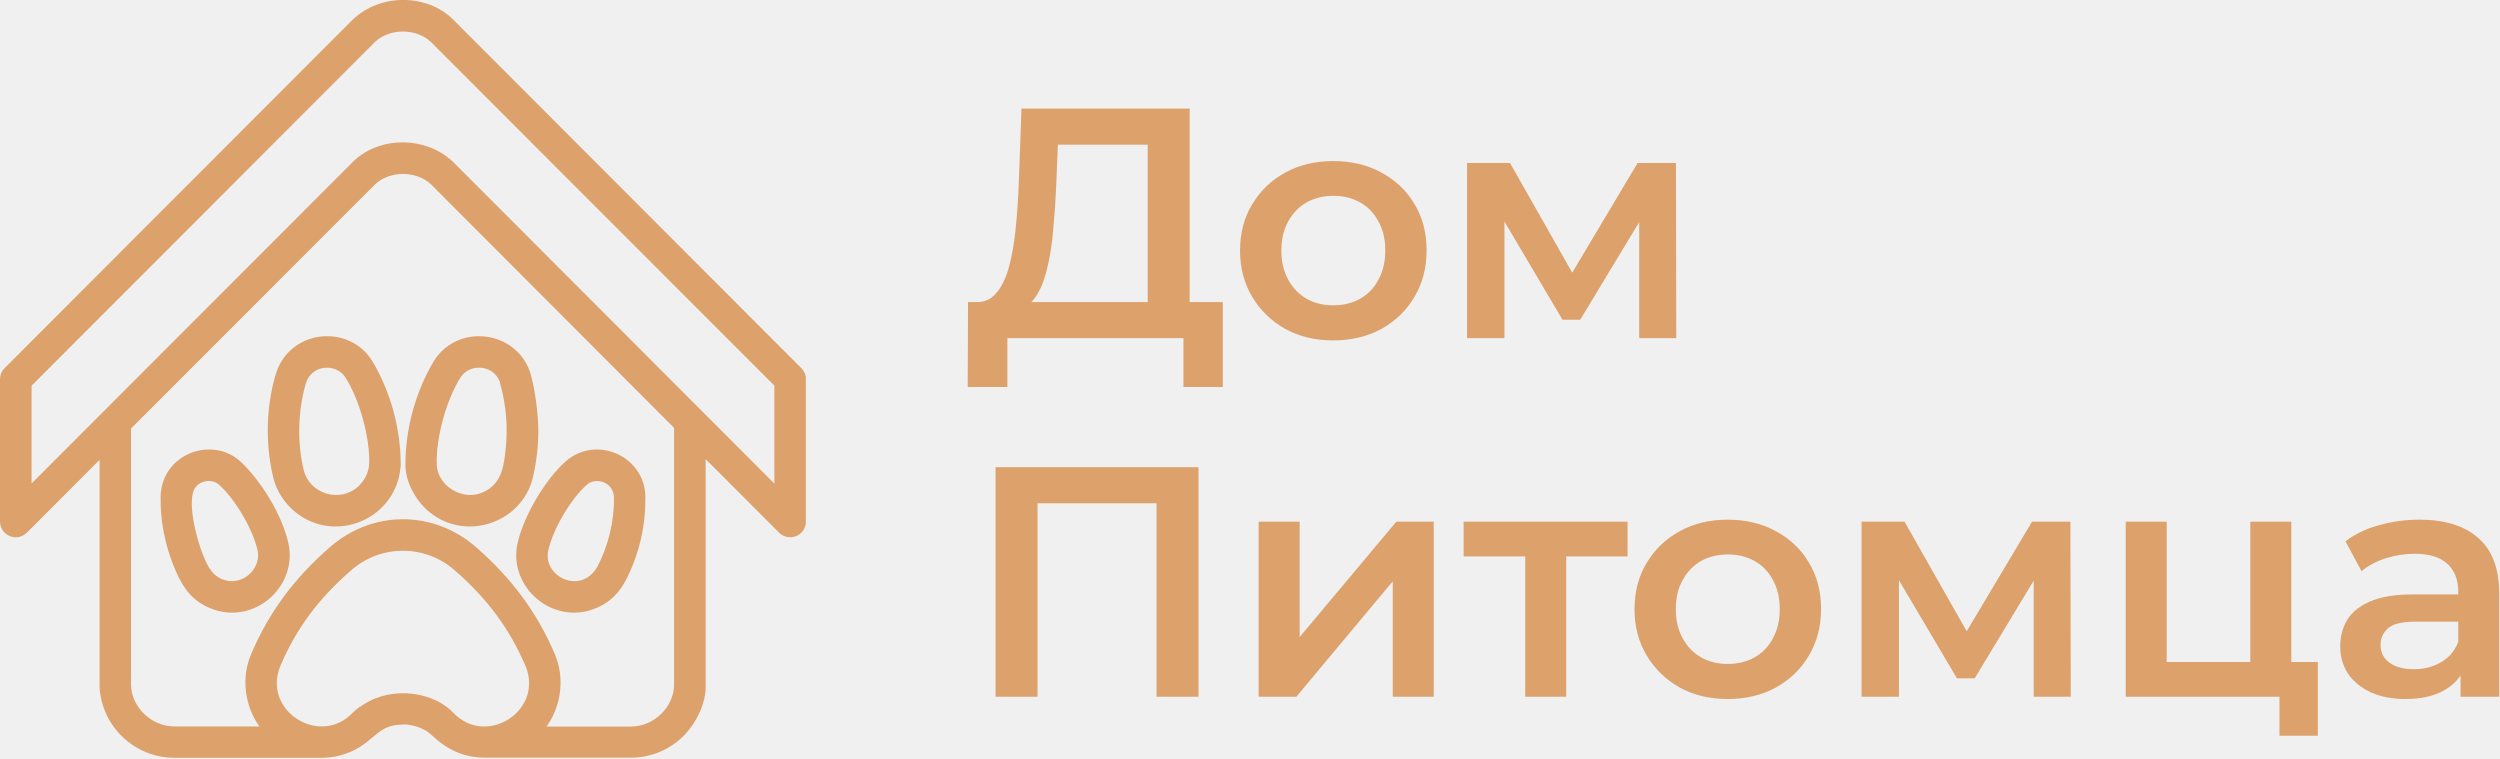
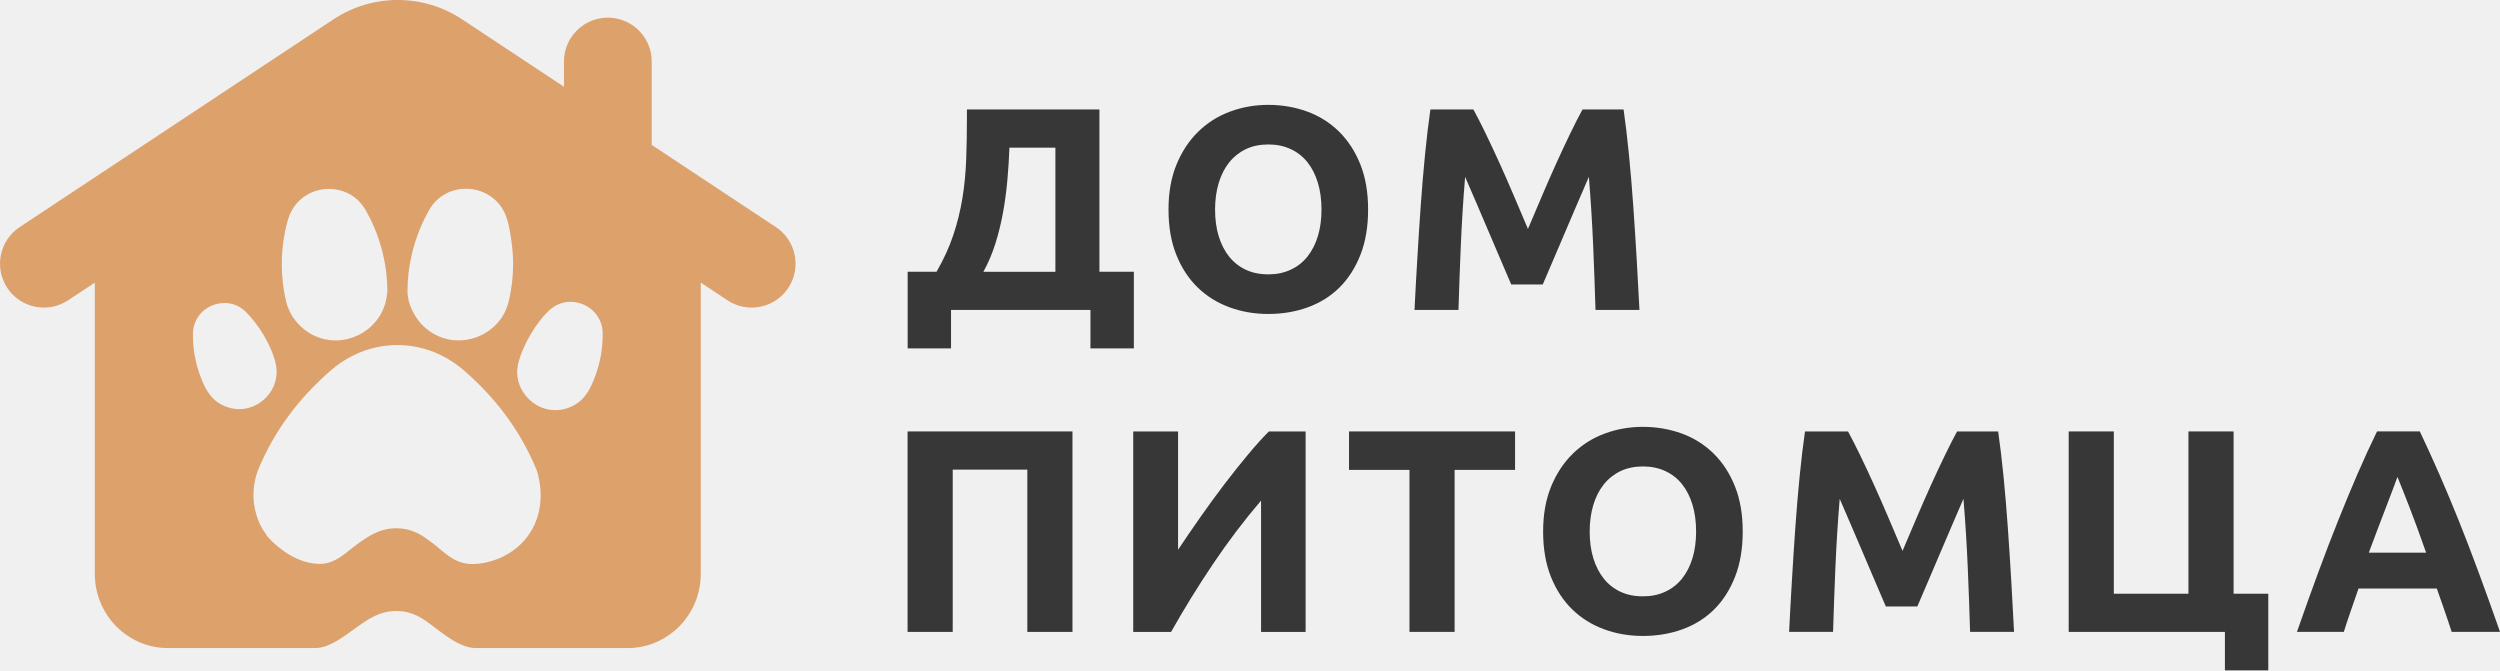
- <svg xmlns="http://www.w3.org/2000/svg" width="244" height="74" viewBox="0 0 244 74" fill="none">
-   <g clip-path="url(#clip0_3_9)">
-     <path d="M19.08 47.57C18.17 48.74 19.2 52.61 19.73 53.94C20.14 54.97 20.55 56.05 21.63 56.51C23.62 57.36 25.54 55.49 25.14 53.72C24.67 51.64 22.98 48.75 21.39 47.32C20.78 46.77 19.66 46.81 19.08 47.56M15.67 48.51C15.74 44.28 20.74 42.47 23.52 45.09C25.56 47.03 27.58 50.36 28.16 53.08C29.06 57.31 24.7 61.15 20.44 59.33C18.45 58.48 17.62 56.94 16.88 55.06C16.08 53.04 15.63 50.7 15.68 48.51H15.67ZM35.01 47.43C35.57 46.9 35.95 46.18 36.03 45.36C36.15 42.8 35.08 38.94 33.68 36.79C32.8 35.45 30.39 35.54 29.83 37.47C29.08 40.15 28.99 43.15 29.64 45.86C30.2 48.2 33.17 49.15 35.01 47.44V47.43ZM39.09 45.6C38.66 50.59 32.84 53.14 28.89 50.03C27.83 49.2 26.97 47.94 26.65 46.54C25.9 43.32 25.96 39.81 26.88 36.63C28.15 32.16 34 31.52 36.32 35.21C38.14 38.27 39.11 41.83 39.11 45.39C39.11 45.46 39.11 45.53 39.1 45.6H39.09ZM61.79 55.06C61.05 56.94 60.22 58.48 58.23 59.33C53.95 61.16 49.6 57.27 50.5 53.08C51.07 50.44 53.18 46.83 55.2 45.04C58.17 42.41 62.96 44.5 62.99 48.52C63 50.83 62.63 52.93 61.79 55.07V55.06ZM58.3 55.32C59.37 53.27 59.96 50.87 59.92 48.56C59.9 47.05 58.15 46.52 57.26 47.32C55.68 48.74 53.98 51.63 53.51 53.72C52.94 56.23 56.65 58.14 58.29 55.33L58.3 55.32ZM48.78 37.24C48.09 35.53 45.82 35.5 44.98 36.79C43.58 38.94 42.52 42.8 42.63 45.36C42.73 47.65 45.7 49.31 47.87 47.61C49.02 46.71 49.19 45.31 49.34 43.94C49.59 41.76 49.41 39.55 48.82 37.45C48.8 37.38 48.78 37.3 48.78 37.23V37.24ZM51.82 36.62C52.24 38.11 52.54 40.48 52.54 42.03C52.54 43.58 52.36 45.07 52.02 46.56C50.97 51.1 45.19 53.06 41.57 49.68C40.48 48.66 39.57 46.95 39.57 45.39C39.57 41.83 40.54 38.27 42.36 35.21C44.7 31.5 50.57 32.2 51.83 36.62H51.82ZM75.59 37.65L42.05 4.09C40.61 2.74 38.04 2.74 36.6 4.09L3.08 37.65V47.19L34.43 15.81C36.92 13.31 41.5 13.21 44.23 15.81L75.58 47.2V37.66L75.59 37.65ZM25.32 70.9C23.9 68.91 23.53 66.25 24.47 63.94C26.23 59.74 28.78 56.38 32.2 53.4C36.37 49.77 42.29 49.77 46.46 53.4C49.88 56.38 52.44 59.77 54.2 63.96C55.13 66.26 54.76 68.93 53.34 70.91H61.62C63.83 70.89 65.72 69.03 65.79 66.93V41.76L42.06 17.99C40.62 16.64 38.05 16.64 36.61 17.99L12.79 41.82V66.92C12.86 69.01 14.76 70.88 16.97 70.9H25.33H25.32ZM36.73 68.13C39.26 67.16 42.49 67.72 44.26 69.58C47.43 72.9 52.97 69.45 51.35 65.14C49.75 61.34 47.5 58.38 44.41 55.69C41.51 53.11 37.14 53.11 34.24 55.69C31.15 58.38 28.9 61.32 27.31 65.12C25.67 69.47 31.27 72.88 34.41 69.58C34.97 69 35.99 68.41 36.74 68.12L36.73 68.13ZM39.33 70.72C36.79 70.72 36.6 72.37 34.2 73.38C33.09 73.85 32.12 73.99 30.94 73.96H16.93C13.12 73.91 9.97 70.93 9.72 67.12C9.72 67.05 9.72 66.98 9.72 66.91V44.88L2.71 51.9C1.66 53.03 0 52.24 0 50.9V37.01C0 36.62 0.15 36.23 0.45 35.93L34.43 1.91C37.16 -0.69 41.74 -0.59 44.23 1.91L78.21 35.93C78.49 36.21 78.66 36.59 78.66 37.01V50.83C78.69 52.3 76.99 52.94 76.03 51.98L68.87 44.81V66.91C68.93 68.7 67.85 70.75 66.61 71.93C65.32 73.16 63.57 73.93 61.66 73.95H47.37C45.22 73.95 43.59 73.14 42.08 71.7C41.41 71.07 40.29 70.7 39.35 70.7L39.33 70.72Z" fill="#DDA16C" />
+ <svg xmlns="http://www.w3.org/2000/svg" id="_Слой_2" data-name="Слой 2" viewBox="0 0 997.02 267.35">
+   <defs>
+     <style>
+       .cls-1 {
+         fill: #373737;
+       }
+ 
+       .cls-2 {
+         fill: #dda16c;
+       }
+     </style>
+   </defs>
+   <g id="_Слой_1-2" data-name="Слой 1">
+     <g>
+       <path class="cls-2" d="M309.44,90.58l-40.32-26.69-9.21-6.1V24.54c0-4.09-1.41-7.86-3.77-10.84-3.2-4.06-8.16-6.66-13.73-6.66s-10.54,2.6-13.74,6.66c-2.35,2.98-3.76,6.75-3.76,10.84v10.06l-4.64-3.07-26.93-17.83-8.99-5.95c-15.62-10.34-35.8-10.34-51.42,0l-8.99,5.95-26.93,17.83-47.19,31.25-25.77,17.06-16.21,10.73C-.22,95.91-2.42,106.76,2.91,114.83c4.68,7.06,13.59,9.63,21.14,6.57,1.07-.43,2.11-.98,3.11-1.64l10.65-7.04v116.12c0,9.85,4.73,18.57,12.01,23.95,4.81,3.57,10.74,5.67,17.15,5.67h58.63c5.92,0,11.71-4.83,16.58-8.25,.17-.12,.35-.25,.52-.37,4.4-3.1,8.82-6.22,15.54-6.16,6.48,.05,10.39,2.99,14.35,5.97,5.02,3.78,11.1,8.81,17.35,8.81h60.37c7.17,0,13.74-2.63,18.81-7,6.33-5.42,10.35-13.54,10.35-22.62V112.71l10.65,7.04c2.97,1.97,6.32,2.91,9.64,2.91,5.68,0,11.24-2.75,14.61-7.84,5.33-8.06,3.13-18.91-4.93-24.25Zm-107.15-2.9h.04c1.37,4.83,2.31,12.55,2.31,17.6s-.6,9.89-1.72,14.76c-.33,1.41-.79,2.75-1.38,4,0,.01,0,.01,0,.02-5.55,11.84-21.93,16.09-32.52,6.14-3.55-3.3-6.51-8.88-6.51-13.98s.56-9.71,1.65-14.45h0c1.49-6.57,3.99-12.9,7.39-18.7,7.59-12.06,26.64-9.81,30.75,4.61Zm-87.49,.08c4.14-14.54,23.08-16.64,30.63-4.61,5.9,9.96,9.04,21.54,9.04,33.11,0,.22,0,.48-.04,.71l-.03-.04c-.23,2.7-.95,5.19-2.05,7.4-5.47,11.08-20.38,15.45-31.05,7.03-3.44-2.7-6.24-6.82-7.25-11.35-2.08-8.97-2.24-18.61-.37-27.67,.31-1.54,.69-3.07,1.12-4.58Zm-37.86,45.4c.17-11.22,13.44-16.05,20.79-9.06,5.43,5.15,10.76,14.01,12.28,21.23,.79,3.71,.05,7.31-1.69,10.29-3.54,6.04-11.23,9.55-18.78,6.32-5.25-2.25-7.47-6.34-9.42-11.35-2.07-5.32-3.26-11.42-3.18-17.14-.01-.1,0-.19,0-.29Zm136.35,75.77s0,.01,0,.02h0c-.05,.13-.1,.26-.16,.38-.63,1.36-1.41,2.72-2.35,4.06-4.18,5.89-10.3,9.37-16.3,10.78-2.06,.49-4.1,.74-6.04,.76-7.4,.08-11.65-5.13-15.84-8.28-3.96-2.98-7.87-5.92-14.35-5.97-6.72-.06-11.14,3.06-15.54,6.16-4.45,3.14-8.87,8.26-15.61,8.05-1.41-.04-2.8-.23-4.15-.55-5.47-1.26-10.41-4.56-14.46-8.44-.85-.83-1.64-1.68-2.32-2.55l.11-.04c-.93-1.2-1.7-2.44-2.42-3.86-.02-.04-.04-.08-.06-.12-1.28-2.7-2.12-5.57-2.51-8.52-.35-2.81-.23-5.34,.1-7.49,.4-2.67,1.1-4.76,1.58-6.04,6.57-15.69,16.1-28.32,28.87-39.48,10.84-9.46,24.83-12.34,37.6-8.63h.01c2.74,.79,5.41,1.89,8,3.29,0,.01,.01,.01,.01,.01,2.67,1.45,5.24,3.23,7.65,5.33,12.78,11.16,22.34,23.87,28.88,39.56,.42,1.21,3.81,11.41-.69,21.57Zm24.13-59.07h0s0,.02-.01,.03c-.1,.27-.2,.55-.31,.82v.03c-1.99,5.1-4.25,9.29-9.61,11.58-11.06,4.73-22.27-4.64-21.15-15.39h0c.05-.53,.14-1.04,.25-1.57,1.54-7.13,7.23-16.95,12.71-21.82,8.04-7.13,20.99-1.46,21.05,9.43,.03,5.93-.89,11.38-2.93,16.89Z" />
+       <g>
+         <path class="cls-1" d="M361.96,108.38h11.54c2.84-4.92,5.08-9.81,6.69-14.65,1.62-4.85,2.83-9.77,3.64-14.77,.81-5,1.31-10.15,1.5-15.46,.19-5.31,.29-10.88,.29-16.73v-3.11h52.84V108.38h13.73v30.57h-17.31v-15.34h-55.6v15.34h-17.3v-30.57Zm40.61-49.49c-.15,4.15-.42,8.42-.81,12.81-.39,4.38-.96,8.71-1.73,12.98-.77,4.27-1.79,8.42-3.06,12.46-1.27,4.04-2.87,7.79-4.79,11.25h28.72V58.89h-18.34Z" />
+         <path class="cls-1" d="M545.61,83.57c0,6.85-1.02,12.86-3.06,18.05-2.04,5.19-4.83,9.54-8.36,13.04-3.54,3.5-7.75,6.13-12.63,7.9-4.88,1.77-10.13,2.65-15.75,2.65s-10.61-.89-15.46-2.65c-4.85-1.77-9.08-4.4-12.69-7.9s-6.46-7.84-8.54-13.04c-2.08-5.19-3.11-11.21-3.11-18.05s1.08-12.86,3.23-18.05c2.15-5.19,5.06-9.56,8.71-13.09,3.65-3.54,7.88-6.19,12.69-7.96,4.81-1.77,9.86-2.65,15.17-2.65s10.61,.88,15.46,2.65c4.85,1.77,9.07,4.42,12.69,7.96,3.61,3.54,6.46,7.9,8.54,13.09s3.11,11.21,3.11,18.05Zm-61.03,0c0,3.92,.48,7.46,1.44,10.61,.96,3.15,2.35,5.87,4.15,8.13,1.81,2.27,4.02,4.02,6.63,5.25,2.61,1.23,5.61,1.85,9,1.85s6.29-.61,8.94-1.85c2.65-1.23,4.88-2.98,6.69-5.25,1.81-2.27,3.19-4.98,4.15-8.13,.96-3.15,1.44-6.69,1.44-10.61s-.48-7.48-1.44-10.67c-.96-3.19-2.35-5.92-4.15-8.19s-4.04-4.02-6.69-5.25c-2.65-1.23-5.63-1.85-8.94-1.85s-6.38,.63-9,1.9c-2.62,1.27-4.83,3.04-6.63,5.31-1.81,2.27-3.19,5-4.15,8.19-.96,3.19-1.44,6.71-1.44,10.56Z" />
+         <path class="cls-1" d="M587.61,43.66c1.39,2.54,2.99,5.67,4.8,9.4,1.81,3.73,3.7,7.77,5.67,12.11,1.97,4.35,3.91,8.79,5.84,13.33,1.93,4.54,3.74,8.81,5.44,12.8,1.7-4,3.51-8.27,5.44-12.8,1.93-4.54,3.87-8.98,5.84-13.33,1.97-4.34,3.86-8.38,5.67-12.11,1.81-3.73,3.41-6.86,4.8-9.4h16.38c.77,5.31,1.48,11.25,2.13,17.82,.65,6.58,1.23,13.42,1.73,20.53,.5,7.11,.96,14.25,1.38,21.4,.42,7.15,.79,13.88,1.1,20.19h-17.53c-.23-7.77-.54-16.23-.92-25.38-.39-9.15-.96-18.38-1.73-27.69-1.39,3.23-2.93,6.81-4.63,10.73-1.7,3.92-3.38,7.84-5.03,11.77-1.66,3.92-3.26,7.67-4.8,11.25s-2.85,6.63-3.93,9.17h-12.57c-1.08-2.54-2.39-5.59-3.93-9.17s-3.15-7.33-4.8-11.25c-1.66-3.92-3.34-7.84-5.03-11.77-1.7-3.92-3.24-7.5-4.63-10.73-.77,9.31-1.35,18.54-1.73,27.69-.39,9.15-.69,17.61-.92,25.38h-17.53c.31-6.3,.67-13.04,1.1-20.19,.42-7.15,.88-14.28,1.38-21.4,.5-7.11,1.08-13.96,1.73-20.53,.65-6.58,1.36-12.52,2.13-17.82h17.19Z" />
+         <path class="cls-1" d="M427.71,172.06v79.95h-18v-64.72h-29.76v64.72h-18v-79.95h65.76Z" />
+         <path class="cls-1" d="M451.94,252.01v-79.95h17.88v47.18c2.77-4.15,5.73-8.48,8.88-12.98,3.15-4.5,6.32-8.84,9.52-13.04,3.19-4.19,6.33-8.13,9.4-11.82,3.08-3.69,5.88-6.81,8.42-9.34h14.65v79.95h-17.77v-52.37c-6.77,7.92-13.15,16.34-19.15,25.26-6,8.92-11.58,17.96-16.73,27.11h-15.11Z" />
+         <path class="cls-1" d="M604.22,172.06v15.34h-24.11v64.6h-18v-64.6h-24.11v-15.34h66.22Z" />
+         <path class="cls-1" d="M695.01,211.98c0,6.85-1.02,12.86-3.06,18.05-2.04,5.19-4.83,9.54-8.36,13.04-3.54,3.5-7.75,6.13-12.63,7.9-4.88,1.77-10.13,2.65-15.75,2.65s-10.61-.89-15.46-2.65c-4.85-1.77-9.08-4.4-12.69-7.9s-6.46-7.84-8.54-13.04c-2.08-5.19-3.11-11.21-3.11-18.05s1.08-12.86,3.23-18.05c2.15-5.19,5.06-9.56,8.71-13.09,3.65-3.54,7.88-6.19,12.69-7.96,4.81-1.77,9.86-2.65,15.17-2.65s10.61,.88,15.46,2.65c4.85,1.77,9.07,4.42,12.69,7.96,3.61,3.54,6.46,7.9,8.54,13.09,2.08,5.19,3.11,11.21,3.11,18.05Zm-61.03,0c0,3.92,.48,7.46,1.44,10.61,.96,3.15,2.35,5.87,4.15,8.13,1.81,2.27,4.02,4.02,6.63,5.25,2.61,1.23,5.61,1.85,9,1.85s6.29-.61,8.94-1.85c2.65-1.23,4.88-2.98,6.69-5.25,1.81-2.27,3.19-4.98,4.15-8.13,.96-3.15,1.44-6.69,1.44-10.61s-.48-7.48-1.44-10.67c-.96-3.19-2.35-5.92-4.15-8.19s-4.04-4.02-6.69-5.25c-2.65-1.23-5.63-1.85-8.94-1.85s-6.38,.63-9,1.9c-2.62,1.27-4.83,3.04-6.63,5.31-1.81,2.27-3.19,5-4.15,8.19-.96,3.19-1.44,6.71-1.44,10.56Z" />
+         <path class="cls-1" d="M737,172.06c1.39,2.54,2.99,5.67,4.8,9.4,1.81,3.73,3.7,7.77,5.67,12.11,1.97,4.35,3.91,8.79,5.84,13.33,1.93,4.54,3.74,8.81,5.44,12.8,1.7-4,3.51-8.27,5.44-12.8,1.93-4.54,3.87-8.98,5.84-13.33,1.97-4.34,3.86-8.38,5.67-12.11,1.81-3.73,3.41-6.86,4.8-9.4h16.38c.77,5.31,1.48,11.25,2.13,17.82,.65,6.58,1.23,13.42,1.73,20.53,.5,7.11,.96,14.25,1.38,21.4,.42,7.15,.79,13.88,1.1,20.19h-17.53c-.23-7.77-.54-16.23-.92-25.38-.39-9.15-.96-18.38-1.73-27.69-1.39,3.23-2.93,6.81-4.63,10.73-1.7,3.92-3.38,7.84-5.03,11.77-1.66,3.92-3.26,7.67-4.8,11.25s-2.85,6.63-3.93,9.17h-12.57c-1.08-2.54-2.39-5.59-3.93-9.17s-3.15-7.33-4.8-11.25c-1.66-3.92-3.34-7.84-5.03-11.77-1.7-3.92-3.24-7.5-4.63-10.73-.77,9.31-1.35,18.54-1.73,27.69-.39,9.15-.69,17.61-.92,25.38h-17.53c.31-6.3,.67-13.04,1.1-20.19,.42-7.15,.88-14.28,1.38-21.4,.5-7.11,1.08-13.96,1.73-20.53,.65-6.58,1.36-12.52,2.13-17.82h17.19Z" />
+         <path class="cls-1" d="M890.77,236.78h13.84v30.57h-17.3v-15.34h-62.3v-79.95h18v64.72h29.76v-64.72h18v64.72Z" />
+         <path class="cls-1" d="M977.75,252.01c-.89-2.78-1.85-5.63-2.87-8.56-1.02-2.93-2.04-5.84-3.06-8.75h-31.22c-1.01,2.92-2.02,5.84-3.04,8.77-1.02,2.93-1.96,5.78-2.83,8.53h-18.69c3.01-8.61,5.86-16.57,8.56-23.88,2.7-7.31,5.34-14.19,7.93-20.65,2.58-6.46,5.13-12.59,7.64-18.4,2.51-5.81,5.11-11.48,7.81-17.02h17.06c2.63,5.54,5.22,11.21,7.76,17.02,2.55,5.81,5.12,11.94,7.71,18.4s5.24,13.35,7.94,20.65c2.7,7.31,5.56,15.27,8.58,23.88h-19.27Zm-21.62-61.83c-.4,1.16-.99,2.74-1.76,4.74-.77,2-1.65,4.31-2.64,6.93-.99,2.62-2.09,5.5-3.31,8.65-1.22,3.15-2.46,6.45-3.72,9.91h22.86c-1.22-3.47-2.41-6.78-3.56-9.94-1.15-3.16-2.24-6.05-3.27-8.67-1.03-2.62-1.94-4.93-2.72-6.92-.78-2-1.41-3.56-1.89-4.69Z" />
+       </g>
+     </g>
  </g>
-   <path d="M112.016 31.08V14.12H103.248L103.088 18.088C103.024 19.581 102.928 21 102.8 22.344C102.693 23.667 102.512 24.872 102.256 25.96C102.021 27.048 101.691 27.955 101.264 28.68C100.837 29.405 100.315 29.885 99.696 30.12L95.216 29.48C96.027 29.523 96.688 29.245 97.2 28.648C97.733 28.051 98.149 27.219 98.448 26.152C98.747 25.085 98.971 23.837 99.12 22.408C99.269 20.957 99.376 19.389 99.44 17.704L99.696 10.6H116.112V31.08H112.016ZM94.448 37.768L94.48 29.48H119.344V37.768H115.504V33H98.32V37.768H94.448Z" fill="#DDA16C" />
-   <path d="M130.116 33.224C128.367 33.224 126.81 32.851 125.444 32.104C124.079 31.336 123.002 30.291 122.212 28.968C121.423 27.645 121.028 26.141 121.028 24.456C121.028 22.749 121.423 21.245 122.212 19.944C123.002 18.621 124.079 17.587 125.444 16.84C126.81 16.093 128.367 15.72 130.116 15.72C131.887 15.72 133.455 16.093 134.82 16.84C136.207 17.587 137.284 18.611 138.052 19.912C138.842 21.213 139.236 22.728 139.236 24.456C139.236 26.141 138.842 27.645 138.052 28.968C137.284 30.291 136.207 31.336 134.82 32.104C133.455 32.851 131.887 33.224 130.116 33.224ZM130.116 29.8C131.098 29.8 131.972 29.587 132.74 29.16C133.508 28.733 134.106 28.115 134.532 27.304C134.98 26.493 135.204 25.544 135.204 24.456C135.204 23.347 134.98 22.397 134.532 21.608C134.106 20.797 133.508 20.179 132.74 19.752C131.972 19.325 131.108 19.112 130.148 19.112C129.167 19.112 128.292 19.325 127.524 19.752C126.778 20.179 126.18 20.797 125.732 21.608C125.284 22.397 125.06 23.347 125.06 24.456C125.06 25.544 125.284 26.493 125.732 27.304C126.18 28.115 126.778 28.733 127.524 29.16C128.292 29.587 129.156 29.8 130.116 29.8Z" fill="#DDA16C" />
-   <path d="M143.188 33V15.912H147.38L154.26 28.04H152.596L159.828 15.912H163.572L163.604 33H159.988V20.2L160.628 20.616L154.228 31.208H152.5L146.068 20.328L146.836 20.136V33H143.188Z" fill="#DDA16C" />
-   <path d="M97.168 68V45.6H116.976V68H112.88V48.096L113.84 49.12H100.304L101.264 48.096V68H97.168Z" fill="#DDA16C" />
-   <path d="M122.844 68V50.912H126.844V62.176L136.284 50.912H139.932V68H135.932V56.736L126.524 68H122.844Z" fill="#DDA16C" />
-   <path d="M148.865 68V53.344L149.793 54.304H142.849V50.912H158.849V54.304H151.937L152.865 53.344V68H148.865Z" fill="#DDA16C" />
-   <path d="M168.617 68.224C166.867 68.224 165.31 67.851 163.944 67.104C162.579 66.336 161.502 65.291 160.713 63.968C159.923 62.645 159.528 61.141 159.528 59.456C159.528 57.749 159.923 56.245 160.713 54.944C161.502 53.621 162.579 52.587 163.944 51.84C165.31 51.093 166.867 50.72 168.617 50.72C170.387 50.72 171.955 51.093 173.32 51.84C174.707 52.587 175.784 53.611 176.552 54.912C177.342 56.213 177.736 57.728 177.736 59.456C177.736 61.141 177.342 62.645 176.552 63.968C175.784 65.291 174.707 66.336 173.32 67.104C171.955 67.851 170.387 68.224 168.617 68.224ZM168.617 64.8C169.598 64.8 170.473 64.587 171.241 64.16C172.009 63.733 172.606 63.115 173.033 62.304C173.481 61.493 173.704 60.544 173.704 59.456C173.704 58.347 173.481 57.397 173.033 56.608C172.606 55.797 172.009 55.179 171.241 54.752C170.473 54.325 169.608 54.112 168.648 54.112C167.667 54.112 166.792 54.325 166.024 54.752C165.278 55.179 164.68 55.797 164.232 56.608C163.784 57.397 163.561 58.347 163.561 59.456C163.561 60.544 163.784 61.493 164.232 62.304C164.68 63.115 165.278 63.733 166.024 64.16C166.792 64.587 167.657 64.8 168.617 64.8Z" fill="#DDA16C" />
-   <path d="M181.688 68V50.912H185.88L192.76 63.04H191.096L198.328 50.912H202.072L202.104 68H198.488V55.2L199.128 55.616L192.728 66.208H191L184.568 55.328L185.336 55.136V68H181.688Z" fill="#DDA16C" />
-   <path d="M207.469 68V50.912H211.469V64.608H219.629V50.912H223.629V68H207.469ZM222.477 71.808V67.904L223.405 68H219.629V64.608H226.221V71.808H222.477Z" fill="#DDA16C" />
-   <path d="M240.15 68V64.544L239.926 63.808V57.76C239.926 56.587 239.574 55.68 238.87 55.04C238.166 54.379 237.099 54.048 235.67 54.048C234.71 54.048 233.76 54.197 232.822 54.496C231.904 54.795 231.126 55.211 230.486 55.744L228.918 52.832C229.835 52.128 230.923 51.605 232.182 51.264C233.462 50.901 234.784 50.72 236.15 50.72C238.624 50.72 240.534 51.317 241.878 52.512C243.243 53.685 243.926 55.509 243.926 57.984V68H240.15ZM234.774 68.224C233.494 68.224 232.374 68.011 231.414 67.584C230.454 67.136 229.707 66.528 229.174 65.76C228.662 64.971 228.406 64.085 228.406 63.104C228.406 62.144 228.63 61.28 229.078 60.512C229.547 59.744 230.304 59.136 231.35 58.688C232.395 58.24 233.782 58.016 235.51 58.016H240.47V60.672H235.798C234.432 60.672 233.515 60.896 233.046 61.344C232.576 61.771 232.342 62.304 232.342 62.944C232.342 63.669 232.63 64.245 233.206 64.672C233.782 65.099 234.582 65.312 235.606 65.312C236.587 65.312 237.462 65.088 238.23 64.64C239.019 64.192 239.584 63.531 239.926 62.656L240.598 65.056C240.214 66.059 239.52 66.837 238.518 67.392C237.536 67.947 236.288 68.224 234.774 68.224Z" fill="#DDA16C" />
-   <defs>
-     <clipPath id="clip0_3_9">
-       <rect width="78.65" height="73.97" fill="white" />
-     </clipPath>
-   </defs>
</svg>
